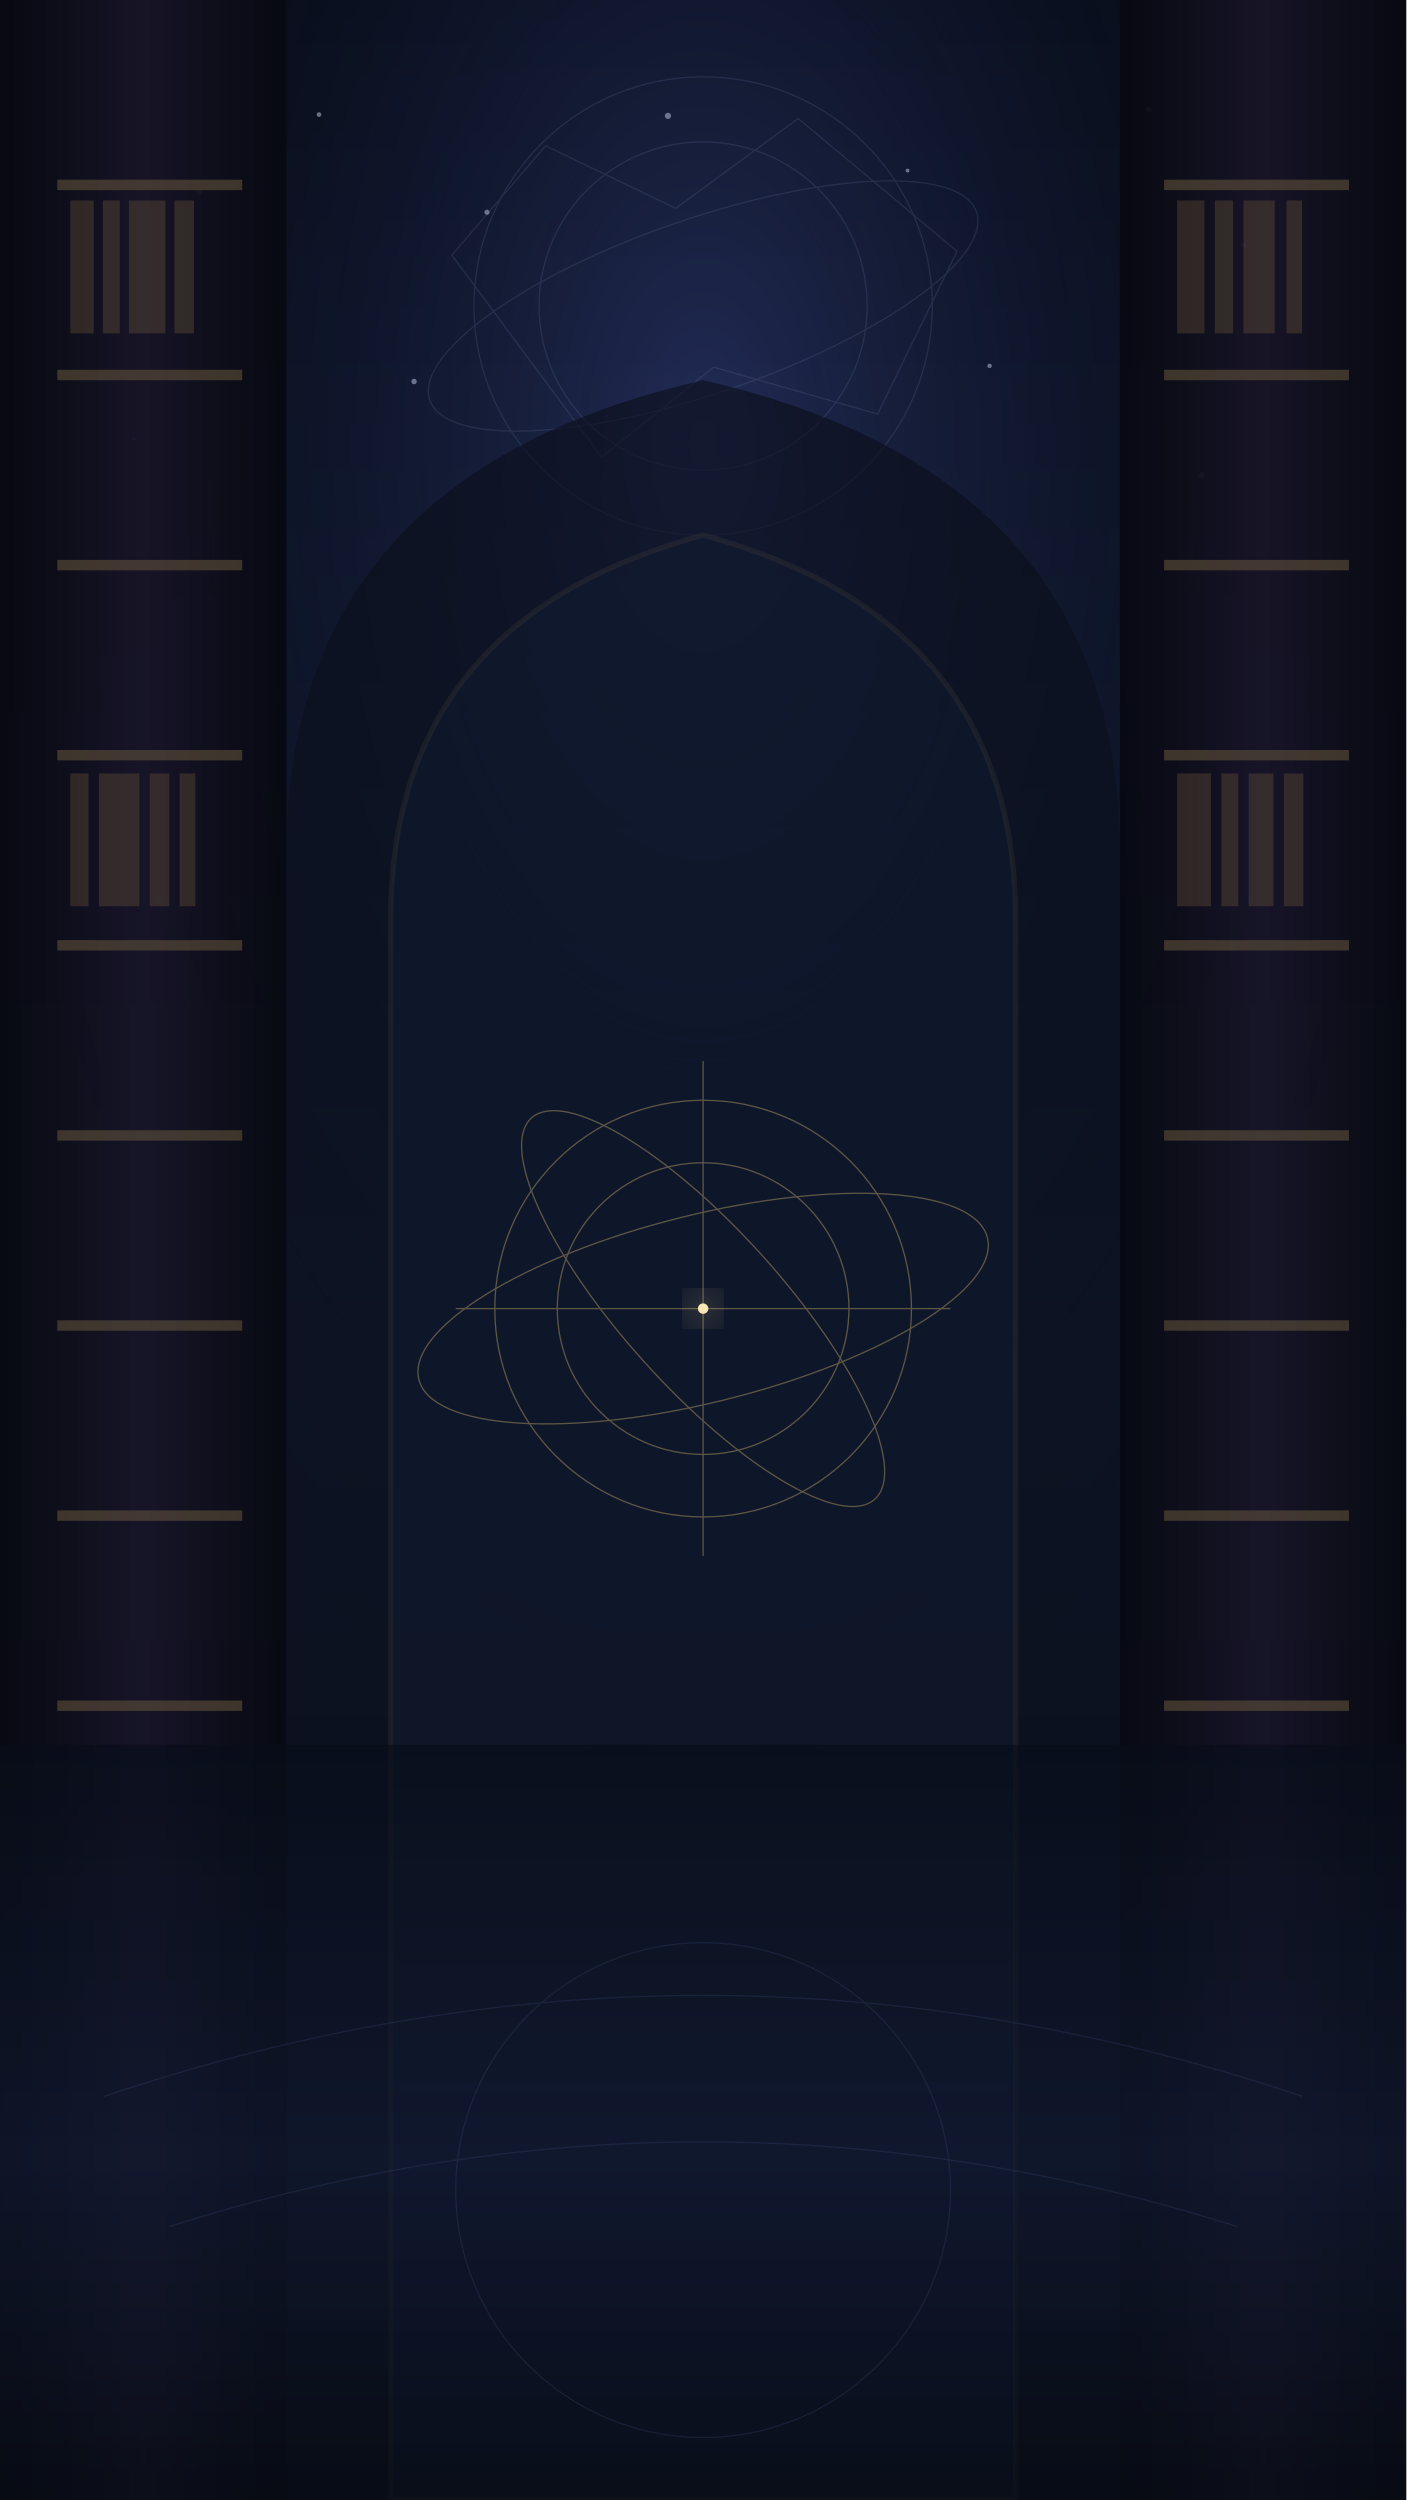
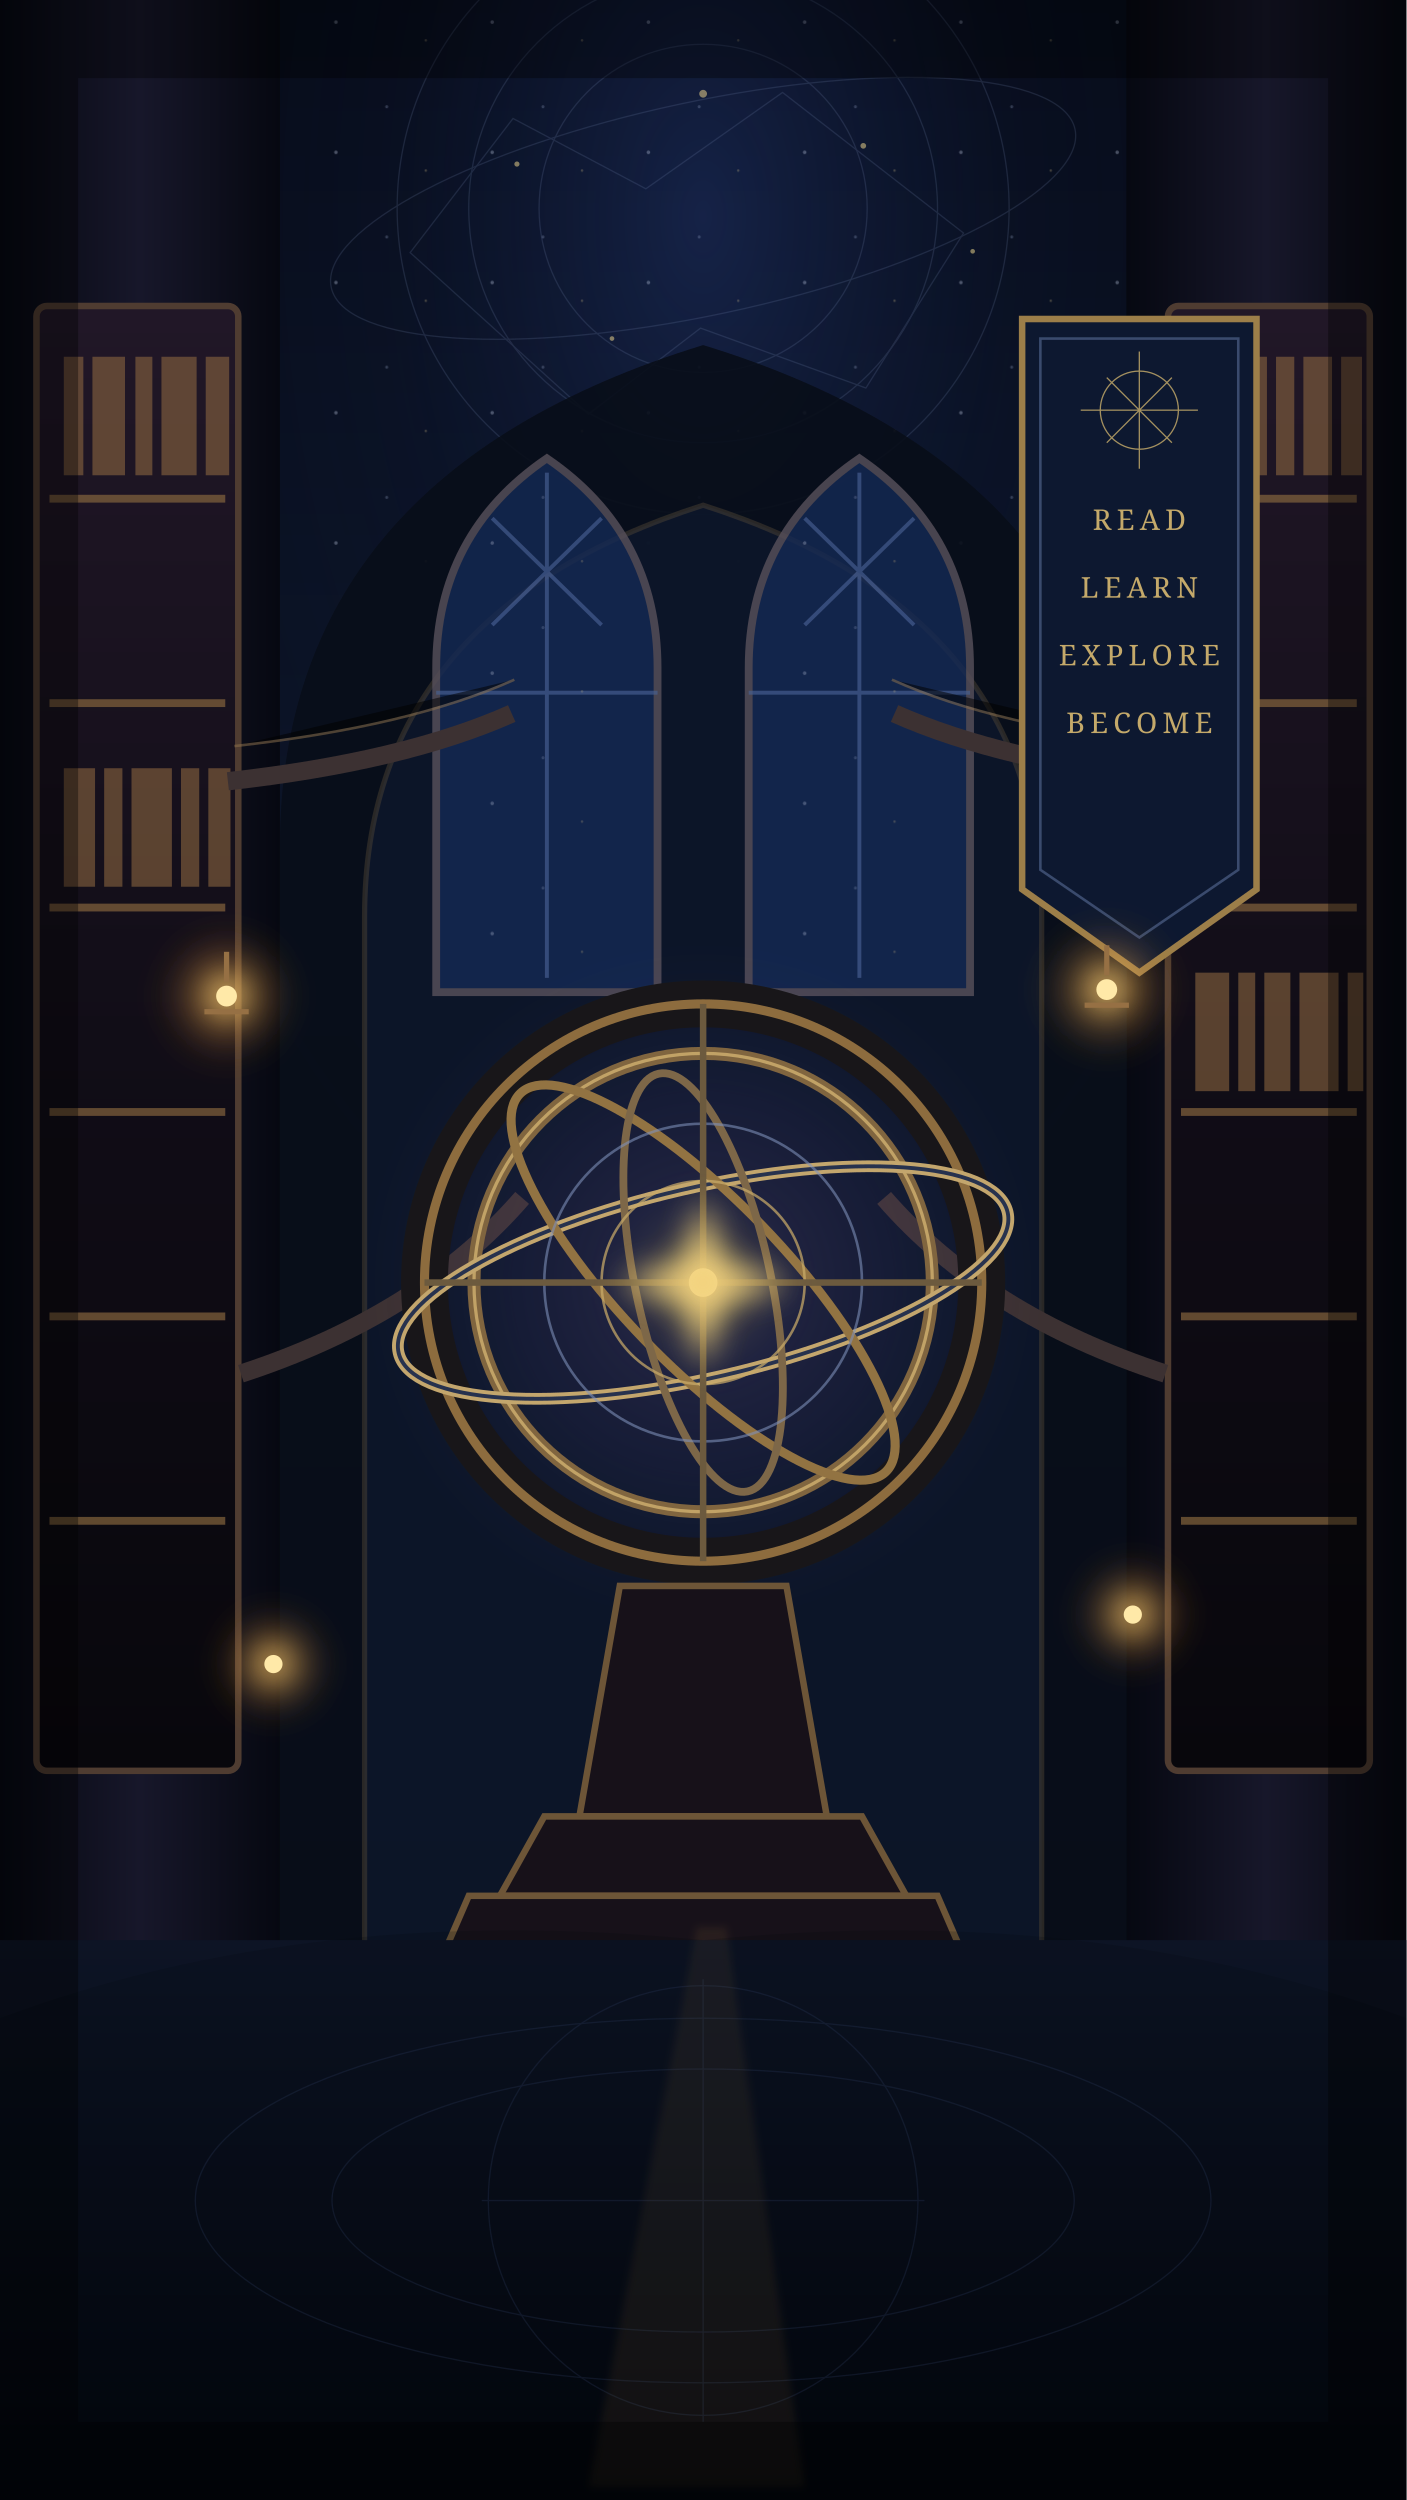
<svg xmlns="http://www.w3.org/2000/svg" viewBox="0 0 1080 1920" preserveAspectRatio="xMidYMid slice">
  <defs>
-     <linearGradient id="sky" x1="0" y1="0" x2="0" y2="1">
-       <stop offset="0" stop-color="#080d19" />
-       <stop offset=".55" stop-color="#111a31" />
-       <stop offset="1" stop-color="#070b14" />
-     </linearGradient>
-     <radialGradient id="halo" cx="50%" cy="18%" r="55%">
-       <stop offset="0" stop-color="#5364c8" stop-opacity=".32" />
-       <stop offset=".62" stop-color="#172142" stop-opacity=".11" />
-       <stop offset="1" stop-color="#090d18" stop-opacity="0" />
+     <linearGradient id="night" x1="0" y1="0" x2="0" y2="1">
+       <stop offset="0" stop-color="#050914" />
+       <stop offset=".32" stop-color="#0b1325" />
+       <stop offset=".7" stop-color="#080e1b" />
+       <stop offset="1" stop-color="#03070e" />
+     </linearGradient>
+     <radialGradient id="dome" cx="50%" cy="9%" r="58%">
+       <stop offset="0" stop-color="#253b79" stop-opacity=".48" />
+       <stop offset=".38" stop-color="#16254f" stop-opacity=".18" />
+       <stop offset="1" stop-color="#06101f" stop-opacity="0" />
    </radialGradient>
-     <linearGradient id="wood" x1="0" y1="0" x2="1" y2="0">
-       <stop offset="0" stop-color="#070910" />
-       <stop offset=".5" stop-color="#171427" />
-       <stop offset="1" stop-color="#070910" />
-     </linearGradient>
-     <filter id="blur">
-       <feGaussianBlur stdDeviation="18" />
+     <linearGradient id="stone" x1="0" y1="0" x2="1" y2="0">
+       <stop offset="0" stop-color="#060811" />
+       <stop offset=".5" stop-color="#17172a" />
+       <stop offset="1" stop-color="#060811" />
+     </linearGradient>
+     <linearGradient id="wood" x1="0" y1="0" x2="0" y2="1">
+       <stop offset="0" stop-color="#211727" />
+       <stop offset=".5" stop-color="#110d17" />
+       <stop offset="1" stop-color="#08070c" />
+     </linearGradient>
+     <radialGradient id="lamp" cx="50%" cy="50%" r="50%">
+       <stop offset="0" stop-color="#fff0b0" />
+       <stop offset=".15" stop-color="#f6c665" stop-opacity=".95" />
+       <stop offset=".45" stop-color="#d28a35" stop-opacity=".34" />
+       <stop offset="1" stop-color="#d28a35" stop-opacity="0" />
+     </radialGradient>
+     <radialGradient id="orb" cx="50%" cy="50%" r="50%">
+       <stop offset="0" stop-color="#fff7c8" />
+       <stop offset=".08" stop-color="#f7d784" />
+       <stop offset=".26" stop-color="#9e79da" stop-opacity=".56" />
+       <stop offset="1" stop-color="#6d5fc9" stop-opacity="0" />
+     </radialGradient>
+     <linearGradient id="floor" x1="0" y1="0" x2="0" y2="1">
+       <stop offset="0" stop-color="#0d1425" />
+       <stop offset="1" stop-color="#02050b" />
+     </linearGradient>
+     <filter id="glow" x="-100%" y="-100%" width="300%" height="300%">
+       <feGaussianBlur stdDeviation="12" />
    </filter>
+     <filter id="soft">
+       <feGaussianBlur stdDeviation="3" />
+     </filter>
+     <pattern id="stars" width="120" height="100" patternUnits="userSpaceOnUse">
+       <circle cx="18" cy="17" r="1.4" fill="#dce7ff" opacity=".55" />
+       <circle cx="87" cy="31" r="1" fill="#f3d893" opacity=".42" />
+       <circle cx="57" cy="82" r="1.2" fill="#a8b9dc" opacity=".46" />
+     </pattern>
  </defs>
-   <rect width="1080" height="1920" fill="url(#sky)" />
-   <rect width="1080" height="1920" fill="url(#halo)" />
-   <g opacity=".48" fill="#cbd6ef">
-     <circle cx="153" cy="147" r="2.6" />
-     <circle cx="245" cy="88" r="1.8" />
-     <circle cx="374" cy="163" r="2" />
-     <circle cx="513" cy="89" r="2.4" />
-     <circle cx="697" cy="131" r="1.5" />
-     <circle cx="882" cy="84" r="2.2" />
-     <circle cx="955" cy="188" r="1.8" />
-     <circle cx="103" cy="337" r="1.4" />
-     <circle cx="318" cy="293" r="2.1" />
-     <circle cx="760" cy="281" r="1.7" />
-     <circle cx="923" cy="365" r="2.2" />
-   </g>
-   <g stroke="#7d8bb2" fill="none" opacity=".17">
-     <circle cx="540" cy="235" r="176" />
-     <circle cx="540" cy="235" r="126" />
-     <ellipse cx="540" cy="235" rx="222" ry="67" transform="rotate(-19 540 235)" />
-     <path d="M347 196 L419 112 L519 160 L613 91 L735 193 L674 318 L548 282 L462 351 L347 196Z" />
-   </g>
-   <g fill="url(#wood)" opacity=".93">
-     <path d="M0 0 H220 V1920 H0Z" />
-     <path d="M860 0 H1080 V1920 H860Z" />
-   </g>
-   <g opacity=".48" stroke="#72603f" fill="none" stroke-width="8">
-     <path d="M44 142 H186 M44 288 H186 M44 434 H186 M44 580 H186 M44 726 H186 M44 872 H186 M44 1018 H186 M44 1164 H186 M44 1310 H186" />
-     <path d="M894 142 H1036 M894 288 H1036 M894 434 H1036 M894 580 H1036 M894 726 H1036 M894 872 H1036 M894 1018 H1036 M894 1164 H1036 M894 1310 H1036" />
-   </g>
-   <g fill="#8f7142" opacity=".26">
-     <g transform="translate(54 154)">
-       <rect width="18" height="102" />
-       <rect x="25" width="13" height="102" />
-       <rect x="45" width="28" height="102" />
-       <rect x="80" width="15" height="102" />
-     </g>
-     <g transform="translate(904 154)">
-       <rect width="21" height="102" />
-       <rect x="29" width="14" height="102" />
-       <rect x="51" width="24" height="102" />
-       <rect x="84" width="12" height="102" />
-     </g>
-     <g transform="translate(54 594)">
-       <rect width="14" height="102" />
-       <rect x="22" width="31" height="102" />
-       <rect x="61" width="15" height="102" />
-       <rect x="84" width="12" height="102" />
-     </g>
-     <g transform="translate(904 594)">
-       <rect width="26" height="102" />
-       <rect x="34" width="13" height="102" />
-       <rect x="55" width="19" height="102" />
-       <rect x="82" width="15" height="102" />
-     </g>
-   </g>
-   <path d="M220 1920 V655 Q220 365 540 292 Q860 365 860 655 V1920Z" fill="#0a0f1c" opacity=".66" />
-   <path d="M300 1920 V706 Q300 476 540 411 Q780 476 780 706 V1920Z" fill="#111b32" opacity=".44" stroke="#7d6b48" stroke-opacity=".28" stroke-width="4" />
-   <g transform="translate(540 1005)" opacity=".4" stroke="#d5b56e" fill="none">
-     <circle r="160" />
-     <circle r="112" />
-     <ellipse rx="225" ry="72" transform="rotate(-14)" />
-     <ellipse rx="197" ry="61" transform="rotate(48)" />
-     <path d="M0-190V190M-190 0H190" />
-   </g>
-   <circle cx="540" cy="1005" r="13" fill="#efd486" opacity=".68" filter="url(#blur)" />
-   <circle cx="540" cy="1005" r="4" fill="#f8e7b2" />
-   <rect y="1340" width="1080" height="580" fill="url(#sky)" opacity=".68" />
-   <g opacity=".23" stroke="#42527f" fill="none">
-     <path d="M80 1610 Q540 1455 1000 1610" />
-     <path d="M130 1710 Q540 1580 950 1710" />
-     <circle cx="540" cy="1682" r="190" />
-   </g>
+   <rect width="1080" height="1920" fill="url(#night)" />
+   <rect width="1080" height="1920" fill="url(#dome)" />
+   <g opacity=".52">
+     <rect x="154" y="0" width="772" height="470" fill="url(#stars)" />
+     <g fill="none" stroke="#7d91bd" opacity=".34">
+       <circle cx="540" cy="160" r="235" />
+       <circle cx="540" cy="160" r="180" />
+       <circle cx="540" cy="160" r="126" />
+       <ellipse cx="540" cy="160" rx="292" ry="82" transform="rotate(-12 540 160)" />
+       <path d="M315 194L394 91L496 145L601 71L740 179L665 298L538 252L452 318Z" />
+     </g>
+     <g fill="#f1d98d">
+       <circle cx="540" cy="72" r="3" />
+       <circle cx="397" cy="126" r="2" />
+       <circle cx="663" cy="112" r="2.2" />
+       <circle cx="747" cy="193" r="1.8" />
+       <circle cx="470" cy="260" r="1.8" />
+     </g>
+   </g>
+   <path d="M0 0H215V1920H0Z" fill="url(#stone)" />
+   <path d="M865 0H1080V1920H865Z" fill="url(#stone)" />
+   <path d="M215 1920V650Q215 365 540 265Q865 365 865 650V1920Z" fill="#080d18" opacity=".9" />
+   <path d="M280 1920V704Q280 471 540 388Q800 471 800 704V1920Z" fill="#0d172c" opacity=".77" stroke="#6b5b40" stroke-width="4" stroke-opacity=".43" />
+   <g opacity=".82">
+     <path d="M335 762V513Q335 410 420 352Q505 410 505 513V762Z" fill="#142853" stroke="#574f5a" stroke-width="6" />
+     <path d="M575 762V513Q575 410 660 352Q745 410 745 513V762Z" fill="#142853" stroke="#574f5a" stroke-width="6" />
+     <g stroke="#5570aa" stroke-width="3" opacity=".65">
+       <path d="M420 363V751M335 532H505M378 398L462 480M462 398L378 480" />
+       <path d="M660 363V751M575 532H745M618 398L702 480M702 398L618 480" />
+     </g>
+     <g fill="url(#stars)" opacity=".55">
+       <path d="M345 752V520Q345 427 420 375Q495 427 495 520V752Z" />
+       <path d="M585 752V520Q585 427 660 375Q735 427 735 520V752Z" />
+     </g>
+   </g>
+   <g fill="url(#wood)" stroke="#4f3c31" stroke-width="5">
+     <rect x="28" y="235" width="155" height="1125" rx="8" />
+     <rect x="897" y="235" width="155" height="1125" rx="8" />
+   </g>
+   <g stroke="#81613c" stroke-width="6" opacity=".72">
+     <path d="M38 383H173M38 540H173M38 697H173M38 854H173M38 1011H173M38 1168H173M907 383H1042M907 540H1042M907 697H1042M907 854H1042M907 1011H1042M907 1168H1042" />
+   </g>
+   <g opacity=".58" fill="#8e6840">
+     <g transform="translate(49 274)">
+       <rect width="15" height="91" />
+       <rect x="22" width="25" height="91" />
+       <rect x="55" width="13" height="91" />
+       <rect x="75" width="27" height="91" />
+       <rect x="109" width="18" height="91" />
+     </g>
+     <g transform="translate(49 590)">
+       <rect width="24" height="91" />
+       <rect x="31" width="14" height="91" />
+       <rect x="52" width="31" height="91" />
+       <rect x="90" width="14" height="91" />
+       <rect x="111" width="17" height="91" />
+     </g>
+     <g transform="translate(918 274)">
+       <rect width="17" height="91" />
+       <rect x="24" width="31" height="91" />
+       <rect x="62" width="14" height="91" />
+       <rect x="83" width="22" height="91" />
+       <rect x="112" width="16" height="91" />
+     </g>
+     <g transform="translate(918 747)">
+       <rect width="26" height="91" />
+       <rect x="33" width="13" height="91" />
+       <rect x="53" width="20" height="91" />
+       <rect x="80" width="30" height="91" />
+       <rect x="117" width="12" height="91" />
+     </g>
+   </g>
+   <g fill="none" stroke="#3c3132" stroke-width="14">
+     <path d="M175 600Q310 585 393 548" />
+     <path d="M905 600Q770 585 687 548" />
+     <path d="M185 1055Q323 1010 401 920" />
+     <path d="M895 1055Q757 1010 679 920" />
+   </g>
+   <g stroke="#8d724c" stroke-width="2" opacity=".52">
+     <path d="M180 573Q315 558 395 522" />
+     <path d="M900 573Q765 558 685 522" />
+   </g>
+   <g transform="translate(785 245)">
+     <path d="M0 0H180V438L90 502L0 438Z" fill="#0d1830" stroke="#9c7e49" stroke-width="5" />
+     <path d="M14 15H166V423L90 475L14 423Z" fill="none" stroke="#51668e" stroke-width="2" opacity=".65" />
+     <g transform="translate(90 70)" stroke="#d7b96f" fill="none" opacity=".75">
+       <circle r="30" />
+       <path d="M0-45V45M-45 0H45M-25-25L25 25M25-25L-25 25" />
+     </g>
+     <text x="90" y="162" text-anchor="middle" fill="#c4a96a" font-family="Georgia,serif" font-size="22" letter-spacing="4">READ</text>
+     <text x="90" y="214" text-anchor="middle" fill="#c4a96a" font-family="Georgia,serif" font-size="22" letter-spacing="4">LEARN</text>
+     <text x="90" y="266" text-anchor="middle" fill="#c4a96a" font-family="Georgia,serif" font-size="22" letter-spacing="4">EXPLORE</text>
+     <text x="90" y="318" text-anchor="middle" fill="#c4a96a" font-family="Georgia,serif" font-size="22" letter-spacing="4">BECOME</text>
+   </g>
+   <g transform="translate(540 985)">
+     <circle r="258" fill="url(#orb)" opacity=".24" filter="url(#glow)" />
+     <g fill="none" stroke-linecap="round">
+       <circle r="214" stroke="#181619" stroke-width="36" />
+       <circle r="214" stroke="#8d6c3e" stroke-width="7" />
+       <circle r="176" stroke="#80653f" stroke-width="10" />
+       <circle r="176" stroke="#c1a266" stroke-width="2.5" />
+       <ellipse rx="240" ry="73" transform="rotate(-13)" stroke="#c3a66d" stroke-width="9" />
+       <ellipse rx="240" ry="73" transform="rotate(-13)" stroke="#27324e" stroke-width="3" />
+       <ellipse rx="202" ry="63" transform="rotate(46)" stroke="#927342" stroke-width="7" />
+       <ellipse rx="164" ry="52" transform="rotate(78)" stroke="#7d6748" stroke-width="6" />
+       <circle r="122" stroke="#7f91bb" stroke-width="2" opacity=".58" />
+       <circle r="78" stroke="#c9aa68" stroke-width="2" opacity=".72" />
+     </g>
+     <g stroke="#6c5a3e" stroke-width="5">
+       <path d="M0-214V214M-214 0H214" />
+     </g>
+     <circle r="23" fill="#f1ca6d" opacity=".28" filter="url(#glow)" />
+     <circle r="11" fill="#fff0af" />
+     <path d="M0-67L14-15L67 0L14 15L0 67L-14 15L-67 0L-14-15Z" fill="#f2d17b" filter="url(#glow)" />
+   </g>
+   <g fill="#171119" stroke="#6d5537" stroke-width="5">
+     <path d="M476 1218H604L635 1395H445Z" />
+     <path d="M418 1395H662L696 1456H384Z" />
+     <path d="M360 1456H720L746 1516H334Z" />
+   </g>
+   <g>
+     <g transform="translate(174 765)">
+       <circle r="52" fill="url(#lamp)" filter="url(#glow)" />
+       <circle r="8" fill="#ffe9a8" />
+       <path d="M0-34V-11M-17 12H17" stroke="#967044" stroke-width="4" />
+     </g>
+     <g transform="translate(850 760)">
+       <circle r="52" fill="url(#lamp)" filter="url(#glow)" />
+       <circle r="8" fill="#ffe9a8" />
+       <path d="M0-34V-11M-17 12H17" stroke="#967044" stroke-width="4" />
+     </g>
+     <g transform="translate(210 1278)">
+       <circle r="44" fill="url(#lamp)" filter="url(#glow)" />
+       <circle r="7" fill="#ffe9a8" />
+     </g>
+     <g transform="translate(870 1240)">
+       <circle r="44" fill="url(#lamp)" filter="url(#glow)" />
+       <circle r="7" fill="#ffe9a8" />
+     </g>
+   </g>
+   <path d="M0 1490H1080V1920H0Z" fill="url(#floor)" />
+   <g fill="none" stroke="#33446d" opacity=".3">
+     <ellipse cx="540" cy="1690" rx="390" ry="140" />
+     <ellipse cx="540" cy="1690" rx="285" ry="101" />
+     <circle cx="540" cy="1690" r="165" />
+     <path d="M540 1520V1860M370 1690H710" />
+   </g>
+   <path d="M535 1480L558 1480L618 1910H452Z" fill="#d59b48" opacity=".09" filter="url(#soft)" />
+   <path d="M0 1920V1550Q240 1460 540 1490Q840 1460 1080 1550V1920Z" fill="#02050b" opacity=".18" />
+   <rect width="1080" height="1920" fill="none" stroke="#000" stroke-width="120" opacity=".36" />
</svg>
